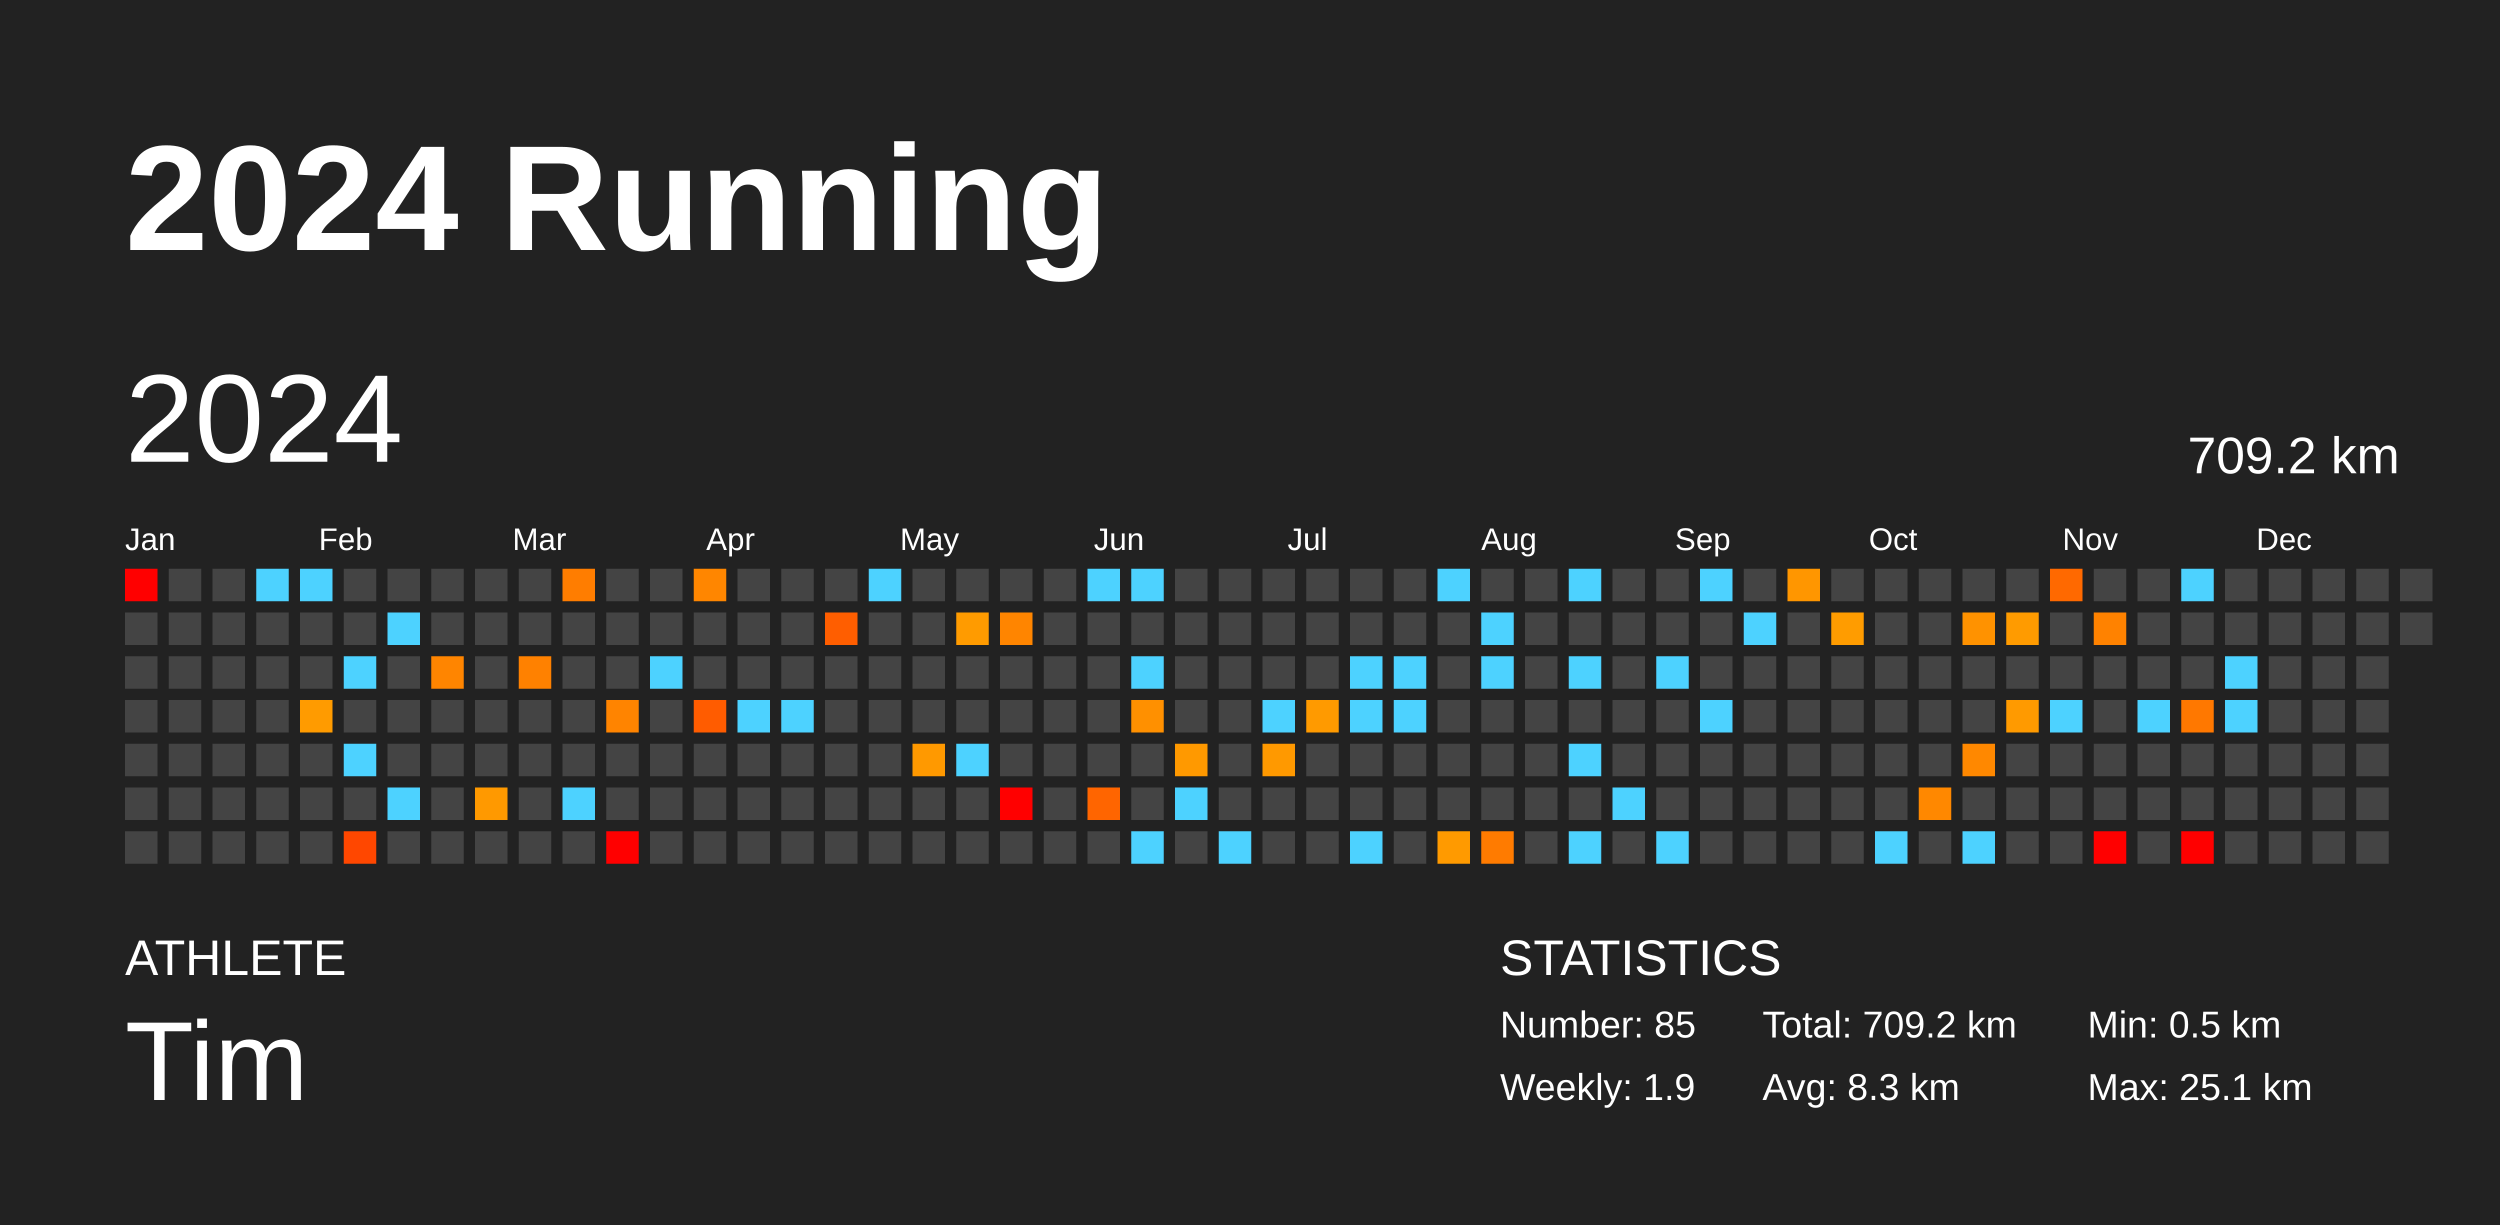
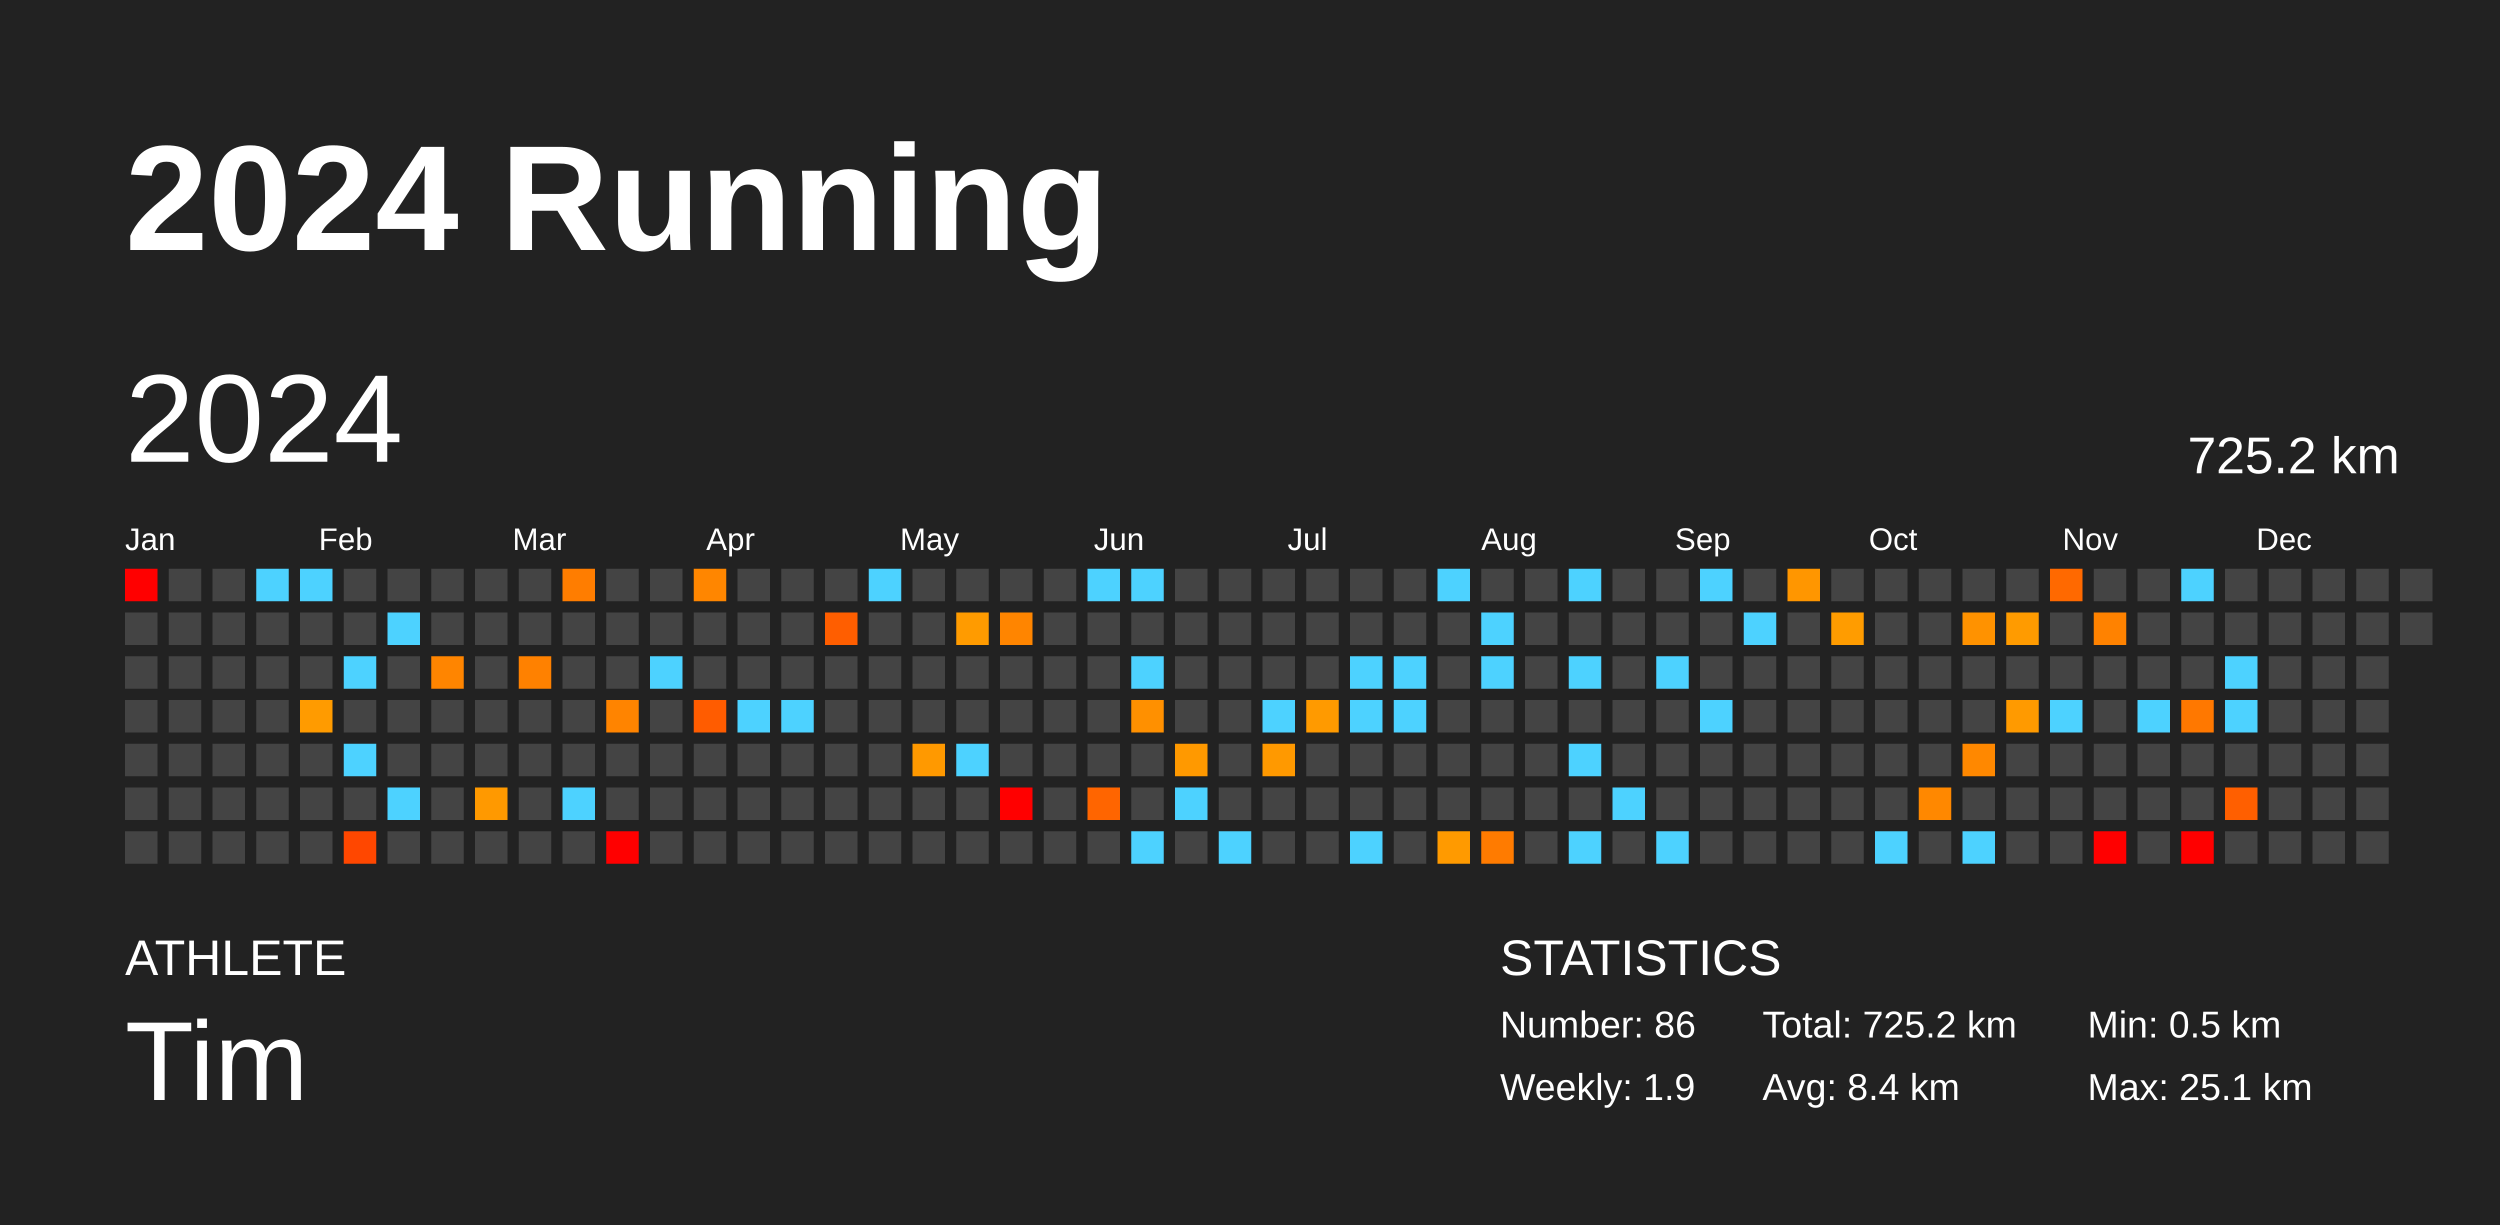
<svg xmlns="http://www.w3.org/2000/svg" baseProfile="full" height="98mm" version="1.1" viewBox="0,0,200,98" width="200mm">
  <defs />
  <rect fill="#222222" height="98" width="200" x="0" y="0" />
  <text fill="#FFFFFF" style="font-size:12px; font-family:Arial; font-weight:bold;" x="10" y="20">2024 Running</text>
  <text fill="#FFFFFF" style="font-size:4px; font-family:Arial" x="10" y="78">ATHLETE</text>
  <text fill="#FFFFFF" style="font-size:9px; font-family:Arial" x="10" y="88">Tim</text>
  <text fill="#FFFFFF" style="font-size:4px; font-family:Arial" x="120" y="78">STATISTICS</text>
-   <text fill="#FFFFFF" style="font-size:3px; font-family:Arial" x="120" y="83">Number: 85</text>
+   <text fill="#FFFFFF" style="font-size:3px; font-family:Arial" x="120" y="83">Number: 86</text>
  <text fill="#FFFFFF" style="font-size:3px; font-family:Arial" x="120" y="88">Weekly: 1.9</text>
-   <text fill="#FFFFFF" style="font-size:3px; font-family:Arial" x="141" y="83">Total: 709.2 km</text>
-   <text fill="#FFFFFF" style="font-size:3px; font-family:Arial" x="141" y="88">Avg: 8.3 km</text>
+   <text fill="#FFFFFF" style="font-size:3px; font-family:Arial" x="141" y="83">Total: 725.2 km</text>
+   <text fill="#FFFFFF" style="font-size:3px; font-family:Arial" x="141" y="88">Avg: 8.4 km</text>
  <text fill="#FFFFFF" style="font-size:3px; font-family:Arial" x="167" y="83">Min: 0.5 km</text>
  <text fill="#FFFFFF" style="font-size:3px; font-family:Arial" x="167" y="88">Max: 25.1 km</text>
  <text dominant-baseline="hanging" fill="#FFFFFF" style="font-size:10.0px; font-family:Arial;" x="10" y="30">2024</text>
-   <text dominant-baseline="hanging" fill="#FFFFFF" style="font-size:4.125px; font-family:Arial;" x="175" y="35">709.2 km</text>
+   <text dominant-baseline="hanging" fill="#FFFFFF" style="font-size:4.125px; font-family:Arial;" x="175" y="35">725.2 km</text>
  <text fill="#FFFFFF" style="font-size:2.5px; font-family:Arial" x="10.0" y="44">Jan</text>
  <text fill="#FFFFFF" style="font-size:2.5px; font-family:Arial" x="25.5" y="44">Feb</text>
  <text fill="#FFFFFF" style="font-size:2.5px; font-family:Arial" x="41.0" y="44">Mar</text>
  <text fill="#FFFFFF" style="font-size:2.5px; font-family:Arial" x="56.5" y="44">Apr</text>
  <text fill="#FFFFFF" style="font-size:2.5px; font-family:Arial" x="72.0" y="44">May</text>
  <text fill="#FFFFFF" style="font-size:2.5px; font-family:Arial" x="87.5" y="44">Jun</text>
  <text fill="#FFFFFF" style="font-size:2.5px; font-family:Arial" x="103.0" y="44">Jul</text>
  <text fill="#FFFFFF" style="font-size:2.5px; font-family:Arial" x="118.5" y="44">Aug</text>
  <text fill="#FFFFFF" style="font-size:2.5px; font-family:Arial" x="134.0" y="44">Sep</text>
  <text fill="#FFFFFF" style="font-size:2.5px; font-family:Arial" x="149.5" y="44">Oct</text>
  <text fill="#FFFFFF" style="font-size:2.5px; font-family:Arial" x="165.0" y="44">Nov</text>
  <text fill="#FFFFFF" style="font-size:2.5px; font-family:Arial" x="180.5" y="44">Dec</text>
  <rect fill="red" height="2.6" width="2.6" x="10.0" y="45.5" />
  <rect fill="#444444" height="2.6" width="2.6" x="10.0" y="49.0" />
  <rect fill="#444444" height="2.6" width="2.6" x="10.0" y="52.5" />
  <rect fill="#444444" height="2.6" width="2.6" x="10.0" y="56.0" />
  <rect fill="#444444" height="2.6" width="2.6" x="10.0" y="59.5" />
  <rect fill="#444444" height="2.6" width="2.6" x="10.0" y="63.0" />
  <rect fill="#444444" height="2.6" width="2.6" x="10.0" y="66.5" />
  <rect fill="#444444" height="2.6" width="2.6" x="13.5" y="45.5" />
  <rect fill="#444444" height="2.6" width="2.6" x="13.5" y="49.0" />
  <rect fill="#444444" height="2.6" width="2.6" x="13.5" y="52.5" />
  <rect fill="#444444" height="2.6" width="2.6" x="13.5" y="56.0" />
  <rect fill="#444444" height="2.6" width="2.6" x="13.5" y="59.5" />
  <rect fill="#444444" height="2.6" width="2.6" x="13.5" y="63.0" />
  <rect fill="#444444" height="2.6" width="2.6" x="13.5" y="66.5" />
  <rect fill="#444444" height="2.6" width="2.6" x="17.0" y="45.5" />
  <rect fill="#444444" height="2.6" width="2.6" x="17.0" y="49.0" />
  <rect fill="#444444" height="2.6" width="2.6" x="17.0" y="52.5" />
  <rect fill="#444444" height="2.6" width="2.6" x="17.0" y="56.0" />
  <rect fill="#444444" height="2.6" width="2.6" x="17.0" y="59.5" />
  <rect fill="#444444" height="2.6" width="2.6" x="17.0" y="63.0" />
  <rect fill="#444444" height="2.6" width="2.6" x="17.0" y="66.5" />
  <rect fill="#4dd2ff" height="2.6" width="2.6" x="20.5" y="45.5" />
  <rect fill="#444444" height="2.6" width="2.6" x="20.5" y="49.0" />
  <rect fill="#444444" height="2.6" width="2.6" x="20.5" y="52.5" />
  <rect fill="#444444" height="2.6" width="2.6" x="20.5" y="56.0" />
  <rect fill="#444444" height="2.6" width="2.6" x="20.5" y="59.5" />
  <rect fill="#444444" height="2.6" width="2.6" x="20.5" y="63.0" />
  <rect fill="#444444" height="2.6" width="2.6" x="20.5" y="66.5" />
  <rect fill="#4dd2ff" height="2.6" width="2.6" x="24.0" y="45.5" />
  <rect fill="#444444" height="2.6" width="2.6" x="24.0" y="49.0" />
  <rect fill="#444444" height="2.6" width="2.6" x="24.0" y="52.5" />
  <rect fill="#ff9b00" height="2.6" width="2.6" x="24.0" y="56.0" />
  <rect fill="#444444" height="2.6" width="2.6" x="24.0" y="59.5" />
  <rect fill="#444444" height="2.6" width="2.6" x="24.0" y="63.0" />
  <rect fill="#444444" height="2.6" width="2.6" x="24.0" y="66.5" />
  <rect fill="#444444" height="2.6" width="2.6" x="27.5" y="45.5" />
  <rect fill="#444444" height="2.6" width="2.6" x="27.5" y="49.0" />
  <rect fill="#4dd2ff" height="2.6" width="2.6" x="27.5" y="52.5" />
  <rect fill="#444444" height="2.6" width="2.6" x="27.5" y="56.0" />
  <rect fill="#4dd2ff" height="2.6" width="2.6" x="27.5" y="59.5" />
  <rect fill="#444444" height="2.6" width="2.6" x="27.5" y="63.0" />
  <rect fill="#ff4700" height="2.6" width="2.6" x="27.5" y="66.5" />
  <rect fill="#444444" height="2.6" width="2.6" x="31.0" y="45.5" />
  <rect fill="#4dd2ff" height="2.6" width="2.6" x="31.0" y="49.0" />
  <rect fill="#444444" height="2.6" width="2.6" x="31.0" y="52.5" />
  <rect fill="#444444" height="2.6" width="2.6" x="31.0" y="56.0" />
  <rect fill="#444444" height="2.6" width="2.6" x="31.0" y="59.5" />
  <rect fill="#4dd2ff" height="2.6" width="2.6" x="31.0" y="63.0" />
  <rect fill="#444444" height="2.6" width="2.6" x="31.0" y="66.5" />
  <rect fill="#444444" height="2.6" width="2.6" x="34.5" y="45.5" />
  <rect fill="#444444" height="2.6" width="2.6" x="34.5" y="49.0" />
  <rect fill="#ff8500" height="2.6" width="2.6" x="34.5" y="52.5" />
  <rect fill="#444444" height="2.6" width="2.6" x="34.5" y="56.0" />
  <rect fill="#444444" height="2.6" width="2.6" x="34.5" y="59.5" />
  <rect fill="#444444" height="2.6" width="2.6" x="34.5" y="63.0" />
  <rect fill="#444444" height="2.6" width="2.6" x="34.5" y="66.5" />
  <rect fill="#444444" height="2.6" width="2.6" x="38.0" y="45.5" />
  <rect fill="#444444" height="2.6" width="2.6" x="38.0" y="49.0" />
  <rect fill="#444444" height="2.6" width="2.6" x="38.0" y="52.5" />
  <rect fill="#444444" height="2.6" width="2.6" x="38.0" y="56.0" />
  <rect fill="#444444" height="2.6" width="2.6" x="38.0" y="59.5" />
  <rect fill="#ff9900" height="2.6" width="2.6" x="38.0" y="63.0" />
  <rect fill="#444444" height="2.6" width="2.6" x="38.0" y="66.5" />
  <rect fill="#444444" height="2.6" width="2.6" x="41.5" y="45.5" />
  <rect fill="#444444" height="2.6" width="2.6" x="41.5" y="49.0" />
  <rect fill="#ff8100" height="2.6" width="2.6" x="41.5" y="52.5" />
  <rect fill="#444444" height="2.6" width="2.6" x="41.5" y="56.0" />
  <rect fill="#444444" height="2.6" width="2.6" x="41.5" y="59.5" />
  <rect fill="#444444" height="2.6" width="2.6" x="41.5" y="63.0" />
  <rect fill="#444444" height="2.6" width="2.6" x="41.5" y="66.5" />
  <rect fill="#ff7d00" height="2.6" width="2.6" x="45.0" y="45.5" />
  <rect fill="#444444" height="2.6" width="2.6" x="45.0" y="49.0" />
  <rect fill="#444444" height="2.6" width="2.6" x="45.0" y="52.5" />
  <rect fill="#444444" height="2.6" width="2.6" x="45.0" y="56.0" />
  <rect fill="#444444" height="2.6" width="2.6" x="45.0" y="59.5" />
  <rect fill="#4dd2ff" height="2.6" width="2.6" x="45.0" y="63.0" />
  <rect fill="#444444" height="2.6" width="2.6" x="45.0" y="66.5" />
  <rect fill="#444444" height="2.6" width="2.6" x="48.5" y="45.5" />
  <rect fill="#444444" height="2.6" width="2.6" x="48.5" y="49.0" />
  <rect fill="#444444" height="2.6" width="2.6" x="48.5" y="52.5" />
  <rect fill="#ff8400" height="2.6" width="2.6" x="48.5" y="56.0" />
  <rect fill="#444444" height="2.6" width="2.6" x="48.5" y="59.5" />
  <rect fill="#444444" height="2.6" width="2.6" x="48.5" y="63.0" />
  <rect fill="red" height="2.6" width="2.6" x="48.5" y="66.5" />
  <rect fill="#444444" height="2.6" width="2.6" x="52.0" y="45.5" />
  <rect fill="#444444" height="2.6" width="2.6" x="52.0" y="49.0" />
  <rect fill="#4dd2ff" height="2.6" width="2.6" x="52.0" y="52.5" />
  <rect fill="#444444" height="2.6" width="2.6" x="52.0" y="56.0" />
  <rect fill="#444444" height="2.6" width="2.6" x="52.0" y="59.5" />
  <rect fill="#444444" height="2.6" width="2.6" x="52.0" y="63.0" />
  <rect fill="#444444" height="2.6" width="2.6" x="52.0" y="66.5" />
  <rect fill="#ff8600" height="2.6" width="2.6" x="55.5" y="45.5" />
  <rect fill="#444444" height="2.6" width="2.6" x="55.5" y="49.0" />
  <rect fill="#444444" height="2.6" width="2.6" x="55.5" y="52.5" />
  <rect fill="#ff5c00" height="2.6" width="2.6" x="55.5" y="56.0" />
  <rect fill="#444444" height="2.6" width="2.6" x="55.5" y="59.5" />
  <rect fill="#444444" height="2.6" width="2.6" x="55.5" y="63.0" />
  <rect fill="#444444" height="2.6" width="2.6" x="55.5" y="66.5" />
  <rect fill="#444444" height="2.6" width="2.6" x="59.0" y="45.5" />
  <rect fill="#444444" height="2.6" width="2.6" x="59.0" y="49.0" />
  <rect fill="#444444" height="2.6" width="2.6" x="59.0" y="52.5" />
  <rect fill="#4dd2ff" height="2.6" width="2.6" x="59.0" y="56.0" />
  <rect fill="#444444" height="2.6" width="2.6" x="59.0" y="59.5" />
  <rect fill="#444444" height="2.6" width="2.6" x="59.0" y="63.0" />
  <rect fill="#444444" height="2.6" width="2.6" x="59.0" y="66.5" />
  <rect fill="#444444" height="2.6" width="2.6" x="62.5" y="45.5" />
  <rect fill="#444444" height="2.6" width="2.6" x="62.5" y="49.0" />
  <rect fill="#444444" height="2.6" width="2.6" x="62.5" y="52.5" />
  <rect fill="#4dd2ff" height="2.6" width="2.6" x="62.5" y="56.0" />
  <rect fill="#444444" height="2.6" width="2.6" x="62.5" y="59.5" />
  <rect fill="#444444" height="2.6" width="2.6" x="62.5" y="63.0" />
  <rect fill="#444444" height="2.6" width="2.6" x="62.5" y="66.5" />
  <rect fill="#444444" height="2.6" width="2.6" x="66.0" y="45.5" />
  <rect fill="#ff5e00" height="2.6" width="2.6" x="66.0" y="49.0" />
  <rect fill="#444444" height="2.6" width="2.6" x="66.0" y="52.5" />
  <rect fill="#444444" height="2.6" width="2.6" x="66.0" y="56.0" />
  <rect fill="#444444" height="2.6" width="2.6" x="66.0" y="59.5" />
  <rect fill="#444444" height="2.6" width="2.6" x="66.0" y="63.0" />
  <rect fill="#444444" height="2.6" width="2.6" x="66.0" y="66.5" />
  <rect fill="#4dd2ff" height="2.6" width="2.6" x="69.5" y="45.5" />
  <rect fill="#444444" height="2.6" width="2.6" x="69.5" y="49.0" />
  <rect fill="#444444" height="2.6" width="2.6" x="69.5" y="52.5" />
  <rect fill="#444444" height="2.6" width="2.6" x="69.5" y="56.0" />
  <rect fill="#444444" height="2.6" width="2.6" x="69.5" y="59.5" />
  <rect fill="#444444" height="2.6" width="2.6" x="69.5" y="63.0" />
  <rect fill="#444444" height="2.6" width="2.6" x="69.5" y="66.5" />
  <rect fill="#444444" height="2.6" width="2.6" x="73.0" y="45.5" />
  <rect fill="#444444" height="2.6" width="2.6" x="73.0" y="49.0" />
  <rect fill="#444444" height="2.6" width="2.6" x="73.0" y="52.5" />
  <rect fill="#444444" height="2.6" width="2.6" x="73.0" y="56.0" />
  <rect fill="#ff9900" height="2.6" width="2.6" x="73.0" y="59.5" />
  <rect fill="#444444" height="2.6" width="2.6" x="73.0" y="63.0" />
  <rect fill="#444444" height="2.6" width="2.6" x="73.0" y="66.5" />
  <rect fill="#444444" height="2.6" width="2.6" x="76.5" y="45.5" />
  <rect fill="#ff9b00" height="2.6" width="2.6" x="76.5" y="49.0" />
  <rect fill="#444444" height="2.6" width="2.6" x="76.5" y="52.5" />
  <rect fill="#444444" height="2.6" width="2.6" x="76.5" y="56.0" />
  <rect fill="#4dd2ff" height="2.6" width="2.6" x="76.5" y="59.5" />
  <rect fill="#444444" height="2.6" width="2.6" x="76.5" y="63.0" />
  <rect fill="#444444" height="2.6" width="2.6" x="76.5" y="66.5" />
  <rect fill="#444444" height="2.6" width="2.6" x="80.0" y="45.5" />
  <rect fill="#ff8500" height="2.6" width="2.6" x="80.0" y="49.0" />
  <rect fill="#444444" height="2.6" width="2.6" x="80.0" y="52.5" />
  <rect fill="#444444" height="2.6" width="2.6" x="80.0" y="56.0" />
  <rect fill="#444444" height="2.6" width="2.6" x="80.0" y="59.5" />
  <rect fill="red" height="2.6" width="2.6" x="80.0" y="63.0" />
  <rect fill="#444444" height="2.6" width="2.6" x="80.0" y="66.5" />
  <rect fill="#444444" height="2.6" width="2.6" x="83.5" y="45.5" />
  <rect fill="#444444" height="2.6" width="2.6" x="83.5" y="49.0" />
  <rect fill="#444444" height="2.6" width="2.6" x="83.5" y="52.5" />
  <rect fill="#444444" height="2.6" width="2.6" x="83.5" y="56.0" />
  <rect fill="#444444" height="2.6" width="2.6" x="83.5" y="59.5" />
  <rect fill="#444444" height="2.6" width="2.6" x="83.5" y="63.0" />
  <rect fill="#444444" height="2.6" width="2.6" x="83.5" y="66.5" />
  <rect fill="#4dd2ff" height="2.6" width="2.6" x="87.0" y="45.5" />
  <rect fill="#444444" height="2.6" width="2.6" x="87.0" y="49.0" />
  <rect fill="#444444" height="2.6" width="2.6" x="87.0" y="52.5" />
  <rect fill="#444444" height="2.6" width="2.6" x="87.0" y="56.0" />
  <rect fill="#444444" height="2.6" width="2.6" x="87.0" y="59.5" />
  <rect fill="#ff6500" height="2.6" width="2.6" x="87.0" y="63.0" />
  <rect fill="#444444" height="2.6" width="2.6" x="87.0" y="66.5" />
  <rect fill="#4dd2ff" height="2.6" width="2.6" x="90.5" y="45.5" />
  <rect fill="#444444" height="2.6" width="2.6" x="90.5" y="49.0" />
  <rect fill="#4dd2ff" height="2.6" width="2.6" x="90.5" y="52.5" />
  <rect fill="#ff9000" height="2.6" width="2.6" x="90.5" y="56.0" />
  <rect fill="#444444" height="2.6" width="2.6" x="90.5" y="59.5" />
  <rect fill="#444444" height="2.6" width="2.6" x="90.5" y="63.0" />
  <rect fill="#4dd2ff" height="2.6" width="2.6" x="90.5" y="66.5" />
  <rect fill="#444444" height="2.6" width="2.6" x="94.0" y="45.5" />
  <rect fill="#444444" height="2.6" width="2.6" x="94.0" y="49.0" />
  <rect fill="#444444" height="2.6" width="2.6" x="94.0" y="52.5" />
  <rect fill="#444444" height="2.6" width="2.6" x="94.0" y="56.0" />
  <rect fill="#ff9900" height="2.6" width="2.6" x="94.0" y="59.5" />
  <rect fill="#4dd2ff" height="2.6" width="2.6" x="94.0" y="63.0" />
  <rect fill="#444444" height="2.6" width="2.6" x="94.0" y="66.5" />
  <rect fill="#444444" height="2.6" width="2.6" x="97.5" y="45.5" />
  <rect fill="#444444" height="2.6" width="2.6" x="97.5" y="49.0" />
  <rect fill="#444444" height="2.6" width="2.6" x="97.5" y="52.5" />
  <rect fill="#444444" height="2.6" width="2.6" x="97.5" y="56.0" />
  <rect fill="#444444" height="2.6" width="2.6" x="97.5" y="59.5" />
  <rect fill="#444444" height="2.6" width="2.6" x="97.5" y="63.0" />
  <rect fill="#4dd2ff" height="2.6" width="2.6" x="97.5" y="66.5" />
  <rect fill="#444444" height="2.6" width="2.6" x="101.0" y="45.5" />
  <rect fill="#444444" height="2.6" width="2.6" x="101.0" y="49.0" />
  <rect fill="#444444" height="2.6" width="2.6" x="101.0" y="52.5" />
  <rect fill="#4dd2ff" height="2.6" width="2.6" x="101.0" y="56.0" />
  <rect fill="#ff9900" height="2.6" width="2.6" x="101.0" y="59.5" />
  <rect fill="#444444" height="2.6" width="2.6" x="101.0" y="63.0" />
  <rect fill="#444444" height="2.6" width="2.6" x="101.0" y="66.5" />
  <rect fill="#444444" height="2.6" width="2.6" x="104.5" y="45.5" />
  <rect fill="#444444" height="2.6" width="2.6" x="104.5" y="49.0" />
  <rect fill="#444444" height="2.6" width="2.6" x="104.5" y="52.5" />
  <rect fill="#ff9a00" height="2.6" width="2.6" x="104.5" y="56.0" />
  <rect fill="#444444" height="2.6" width="2.6" x="104.5" y="59.5" />
  <rect fill="#444444" height="2.6" width="2.6" x="104.5" y="63.0" />
  <rect fill="#444444" height="2.6" width="2.6" x="104.5" y="66.5" />
  <rect fill="#444444" height="2.6" width="2.6" x="108.0" y="45.5" />
  <rect fill="#444444" height="2.6" width="2.6" x="108.0" y="49.0" />
  <rect fill="#4dd2ff" height="2.6" width="2.6" x="108.0" y="52.5" />
  <rect fill="#4dd2ff" height="2.6" width="2.6" x="108.0" y="56.0" />
  <rect fill="#444444" height="2.6" width="2.6" x="108.0" y="59.5" />
  <rect fill="#444444" height="2.6" width="2.6" x="108.0" y="63.0" />
  <rect fill="#4dd2ff" height="2.6" width="2.6" x="108.0" y="66.5" />
  <rect fill="#444444" height="2.6" width="2.6" x="111.5" y="45.5" />
  <rect fill="#444444" height="2.6" width="2.6" x="111.5" y="49.0" />
  <rect fill="#4dd2ff" height="2.6" width="2.6" x="111.5" y="52.5" />
  <rect fill="#4dd2ff" height="2.6" width="2.6" x="111.5" y="56.0" />
  <rect fill="#444444" height="2.6" width="2.6" x="111.5" y="59.5" />
  <rect fill="#444444" height="2.6" width="2.6" x="111.5" y="63.0" />
  <rect fill="#444444" height="2.6" width="2.6" x="111.5" y="66.5" />
  <rect fill="#4dd2ff" height="2.6" width="2.6" x="115.0" y="45.5" />
  <rect fill="#444444" height="2.6" width="2.6" x="115.0" y="49.0" />
  <rect fill="#444444" height="2.6" width="2.6" x="115.0" y="52.5" />
  <rect fill="#444444" height="2.6" width="2.6" x="115.0" y="56.0" />
  <rect fill="#444444" height="2.6" width="2.6" x="115.0" y="59.5" />
  <rect fill="#444444" height="2.6" width="2.6" x="115.0" y="63.0" />
  <rect fill="#ff9a00" height="2.6" width="2.6" x="115.0" y="66.5" />
  <rect fill="#444444" height="2.6" width="2.6" x="118.5" y="45.5" />
  <rect fill="#4dd2ff" height="2.6" width="2.6" x="118.5" y="49.0" />
  <rect fill="#4dd2ff" height="2.6" width="2.6" x="118.5" y="52.5" />
  <rect fill="#444444" height="2.6" width="2.6" x="118.5" y="56.0" />
  <rect fill="#444444" height="2.6" width="2.6" x="118.5" y="59.5" />
  <rect fill="#444444" height="2.6" width="2.6" x="118.5" y="63.0" />
  <rect fill="#ff7b00" height="2.6" width="2.6" x="118.5" y="66.5" />
  <rect fill="#444444" height="2.6" width="2.6" x="122.0" y="45.5" />
  <rect fill="#444444" height="2.6" width="2.6" x="122.0" y="49.0" />
  <rect fill="#444444" height="2.6" width="2.6" x="122.0" y="52.5" />
  <rect fill="#444444" height="2.6" width="2.6" x="122.0" y="56.0" />
  <rect fill="#444444" height="2.6" width="2.6" x="122.0" y="59.5" />
  <rect fill="#444444" height="2.6" width="2.6" x="122.0" y="63.0" />
  <rect fill="#444444" height="2.6" width="2.6" x="122.0" y="66.5" />
  <rect fill="#4dd2ff" height="2.6" width="2.6" x="125.5" y="45.5" />
  <rect fill="#444444" height="2.6" width="2.6" x="125.5" y="49.0" />
  <rect fill="#4dd2ff" height="2.6" width="2.6" x="125.5" y="52.5" />
  <rect fill="#444444" height="2.6" width="2.6" x="125.5" y="56.0" />
  <rect fill="#4dd2ff" height="2.6" width="2.6" x="125.5" y="59.5" />
  <rect fill="#444444" height="2.6" width="2.6" x="125.5" y="63.0" />
  <rect fill="#4dd2ff" height="2.6" width="2.6" x="125.5" y="66.5" />
  <rect fill="#444444" height="2.6" width="2.6" x="129.0" y="45.5" />
  <rect fill="#444444" height="2.6" width="2.6" x="129.0" y="49.0" />
  <rect fill="#444444" height="2.6" width="2.6" x="129.0" y="52.5" />
  <rect fill="#444444" height="2.6" width="2.6" x="129.0" y="56.0" />
  <rect fill="#444444" height="2.6" width="2.6" x="129.0" y="59.5" />
  <rect fill="#4dd2ff" height="2.6" width="2.6" x="129.0" y="63.0" />
  <rect fill="#444444" height="2.6" width="2.6" x="129.0" y="66.5" />
  <rect fill="#444444" height="2.6" width="2.6" x="132.5" y="45.5" />
  <rect fill="#444444" height="2.6" width="2.6" x="132.5" y="49.0" />
  <rect fill="#4dd2ff" height="2.6" width="2.6" x="132.5" y="52.5" />
  <rect fill="#444444" height="2.6" width="2.6" x="132.5" y="56.0" />
  <rect fill="#444444" height="2.6" width="2.6" x="132.5" y="59.5" />
  <rect fill="#444444" height="2.6" width="2.6" x="132.5" y="63.0" />
  <rect fill="#4dd2ff" height="2.6" width="2.6" x="132.5" y="66.5" />
  <rect fill="#4dd2ff" height="2.6" width="2.6" x="136.0" y="45.5" />
  <rect fill="#444444" height="2.6" width="2.6" x="136.0" y="49.0" />
  <rect fill="#444444" height="2.6" width="2.6" x="136.0" y="52.5" />
  <rect fill="#4dd2ff" height="2.6" width="2.6" x="136.0" y="56.0" />
  <rect fill="#444444" height="2.6" width="2.6" x="136.0" y="59.5" />
  <rect fill="#444444" height="2.6" width="2.6" x="136.0" y="63.0" />
  <rect fill="#444444" height="2.6" width="2.6" x="136.0" y="66.5" />
  <rect fill="#444444" height="2.6" width="2.6" x="139.5" y="45.5" />
  <rect fill="#4dd2ff" height="2.6" width="2.6" x="139.5" y="49.0" />
  <rect fill="#444444" height="2.6" width="2.6" x="139.5" y="52.5" />
  <rect fill="#444444" height="2.6" width="2.6" x="139.5" y="56.0" />
  <rect fill="#444444" height="2.6" width="2.6" x="139.5" y="59.5" />
  <rect fill="#444444" height="2.6" width="2.6" x="139.5" y="63.0" />
  <rect fill="#444444" height="2.6" width="2.6" x="139.5" y="66.5" />
  <rect fill="#ff9600" height="2.6" width="2.6" x="143.0" y="45.5" />
  <rect fill="#444444" height="2.6" width="2.6" x="143.0" y="49.0" />
  <rect fill="#444444" height="2.6" width="2.6" x="143.0" y="52.5" />
  <rect fill="#444444" height="2.6" width="2.6" x="143.0" y="56.0" />
  <rect fill="#444444" height="2.6" width="2.6" x="143.0" y="59.5" />
  <rect fill="#444444" height="2.6" width="2.6" x="143.0" y="63.0" />
  <rect fill="#444444" height="2.6" width="2.6" x="143.0" y="66.5" />
  <rect fill="#444444" height="2.6" width="2.6" x="146.5" y="45.5" />
  <rect fill="#ff9c00" height="2.6" width="2.6" x="146.5" y="49.0" />
  <rect fill="#444444" height="2.6" width="2.6" x="146.5" y="52.5" />
  <rect fill="#444444" height="2.6" width="2.6" x="146.5" y="56.0" />
  <rect fill="#444444" height="2.6" width="2.6" x="146.5" y="59.5" />
  <rect fill="#444444" height="2.6" width="2.6" x="146.5" y="63.0" />
  <rect fill="#444444" height="2.6" width="2.6" x="146.5" y="66.5" />
  <rect fill="#444444" height="2.6" width="2.6" x="150.0" y="45.5" />
  <rect fill="#444444" height="2.6" width="2.6" x="150.0" y="49.0" />
  <rect fill="#444444" height="2.6" width="2.6" x="150.0" y="52.5" />
  <rect fill="#444444" height="2.6" width="2.6" x="150.0" y="56.0" />
  <rect fill="#444444" height="2.6" width="2.6" x="150.0" y="59.5" />
  <rect fill="#444444" height="2.6" width="2.6" x="150.0" y="63.0" />
  <rect fill="#4dd2ff" height="2.6" width="2.6" x="150.0" y="66.5" />
  <rect fill="#444444" height="2.6" width="2.6" x="153.5" y="45.5" />
  <rect fill="#444444" height="2.6" width="2.6" x="153.5" y="49.0" />
  <rect fill="#444444" height="2.6" width="2.6" x="153.5" y="52.5" />
  <rect fill="#444444" height="2.6" width="2.6" x="153.5" y="56.0" />
  <rect fill="#444444" height="2.6" width="2.6" x="153.5" y="59.5" />
  <rect fill="#ff8800" height="2.6" width="2.6" x="153.5" y="63.0" />
  <rect fill="#444444" height="2.6" width="2.6" x="153.5" y="66.5" />
  <rect fill="#444444" height="2.6" width="2.6" x="157.0" y="45.5" />
  <rect fill="#ff9200" height="2.6" width="2.6" x="157.0" y="49.0" />
  <rect fill="#444444" height="2.6" width="2.6" x="157.0" y="52.5" />
  <rect fill="#444444" height="2.6" width="2.6" x="157.0" y="56.0" />
  <rect fill="#ff8800" height="2.6" width="2.6" x="157.0" y="59.5" />
  <rect fill="#444444" height="2.6" width="2.6" x="157.0" y="63.0" />
  <rect fill="#4dd2ff" height="2.6" width="2.6" x="157.0" y="66.5" />
  <rect fill="#444444" height="2.6" width="2.6" x="160.5" y="45.5" />
  <rect fill="#ff9b00" height="2.6" width="2.6" x="160.5" y="49.0" />
  <rect fill="#444444" height="2.6" width="2.6" x="160.5" y="52.5" />
  <rect fill="#ff9a00" height="2.6" width="2.6" x="160.5" y="56.0" />
  <rect fill="#444444" height="2.6" width="2.6" x="160.5" y="59.5" />
  <rect fill="#444444" height="2.6" width="2.6" x="160.5" y="63.0" />
  <rect fill="#444444" height="2.6" width="2.6" x="160.5" y="66.5" />
  <rect fill="#ff6900" height="2.6" width="2.6" x="164.0" y="45.5" />
  <rect fill="#444444" height="2.6" width="2.6" x="164.0" y="49.0" />
  <rect fill="#444444" height="2.6" width="2.6" x="164.0" y="52.5" />
  <rect fill="#4dd2ff" height="2.6" width="2.6" x="164.0" y="56.0" />
  <rect fill="#444444" height="2.6" width="2.6" x="164.0" y="59.5" />
  <rect fill="#444444" height="2.6" width="2.6" x="164.0" y="63.0" />
  <rect fill="#444444" height="2.6" width="2.6" x="164.0" y="66.5" />
  <rect fill="#444444" height="2.6" width="2.6" x="167.5" y="45.5" />
  <rect fill="#ff8200" height="2.6" width="2.6" x="167.5" y="49.0" />
  <rect fill="#444444" height="2.6" width="2.6" x="167.5" y="52.5" />
  <rect fill="#444444" height="2.6" width="2.6" x="167.5" y="56.0" />
  <rect fill="#444444" height="2.6" width="2.6" x="167.5" y="59.5" />
  <rect fill="#444444" height="2.6" width="2.6" x="167.5" y="63.0" />
  <rect fill="red" height="2.6" width="2.6" x="167.5" y="66.5" />
  <rect fill="#444444" height="2.6" width="2.6" x="171.0" y="45.5" />
  <rect fill="#444444" height="2.6" width="2.6" x="171.0" y="49.0" />
  <rect fill="#444444" height="2.6" width="2.6" x="171.0" y="52.5" />
  <rect fill="#4dd2ff" height="2.6" width="2.6" x="171.0" y="56.0" />
  <rect fill="#444444" height="2.6" width="2.6" x="171.0" y="59.5" />
  <rect fill="#444444" height="2.6" width="2.6" x="171.0" y="63.0" />
  <rect fill="#444444" height="2.6" width="2.6" x="171.0" y="66.5" />
  <rect fill="#4dd2ff" height="2.6" width="2.6" x="174.5" y="45.5" />
  <rect fill="#444444" height="2.6" width="2.6" x="174.5" y="49.0" />
  <rect fill="#444444" height="2.6" width="2.6" x="174.5" y="52.5" />
  <rect fill="#ff7800" height="2.6" width="2.6" x="174.5" y="56.0" />
  <rect fill="#444444" height="2.6" width="2.6" x="174.5" y="59.5" />
  <rect fill="#444444" height="2.6" width="2.6" x="174.5" y="63.0" />
  <rect fill="red" height="2.6" width="2.6" x="174.5" y="66.5" />
  <rect fill="#444444" height="2.6" width="2.6" x="178.0" y="45.5" />
  <rect fill="#444444" height="2.6" width="2.6" x="178.0" y="49.0" />
  <rect fill="#4dd2ff" height="2.6" width="2.6" x="178.0" y="52.5" />
  <rect fill="#4dd2ff" height="2.6" width="2.6" x="178.0" y="56.0" />
  <rect fill="#444444" height="2.6" width="2.6" x="178.0" y="59.5" />
-   <rect fill="#444444" height="2.6" width="2.6" x="178.0" y="63.0" />
+   <rect fill="#ff5f00" height="2.6" width="2.6" x="178.0" y="63.0" />
  <rect fill="#444444" height="2.6" width="2.6" x="178.0" y="66.5" />
  <rect fill="#444444" height="2.6" width="2.6" x="181.5" y="45.5" />
  <rect fill="#444444" height="2.6" width="2.6" x="181.5" y="49.0" />
  <rect fill="#444444" height="2.6" width="2.6" x="181.5" y="52.5" />
  <rect fill="#444444" height="2.6" width="2.6" x="181.5" y="56.0" />
  <rect fill="#444444" height="2.6" width="2.6" x="181.5" y="59.5" />
  <rect fill="#444444" height="2.6" width="2.6" x="181.5" y="63.0" />
  <rect fill="#444444" height="2.6" width="2.6" x="181.5" y="66.5" />
  <rect fill="#444444" height="2.6" width="2.6" x="185.0" y="45.5" />
  <rect fill="#444444" height="2.6" width="2.6" x="185.0" y="49.0" />
  <rect fill="#444444" height="2.6" width="2.6" x="185.0" y="52.5" />
  <rect fill="#444444" height="2.6" width="2.6" x="185.0" y="56.0" />
  <rect fill="#444444" height="2.6" width="2.6" x="185.0" y="59.5" />
  <rect fill="#444444" height="2.6" width="2.6" x="185.0" y="63.0" />
  <rect fill="#444444" height="2.6" width="2.6" x="185.0" y="66.5" />
  <rect fill="#444444" height="2.6" width="2.6" x="188.5" y="45.5" />
  <rect fill="#444444" height="2.6" width="2.6" x="188.5" y="49.0" />
  <rect fill="#444444" height="2.6" width="2.6" x="188.5" y="52.5" />
  <rect fill="#444444" height="2.6" width="2.6" x="188.5" y="56.0" />
  <rect fill="#444444" height="2.6" width="2.6" x="188.5" y="59.5" />
  <rect fill="#444444" height="2.6" width="2.6" x="188.5" y="63.0" />
  <rect fill="#444444" height="2.6" width="2.6" x="188.5" y="66.5" />
  <rect fill="#444444" height="2.6" width="2.6" x="192.0" y="45.5" />
  <rect fill="#444444" height="2.6" width="2.6" x="192.0" y="49.0" />
</svg>
